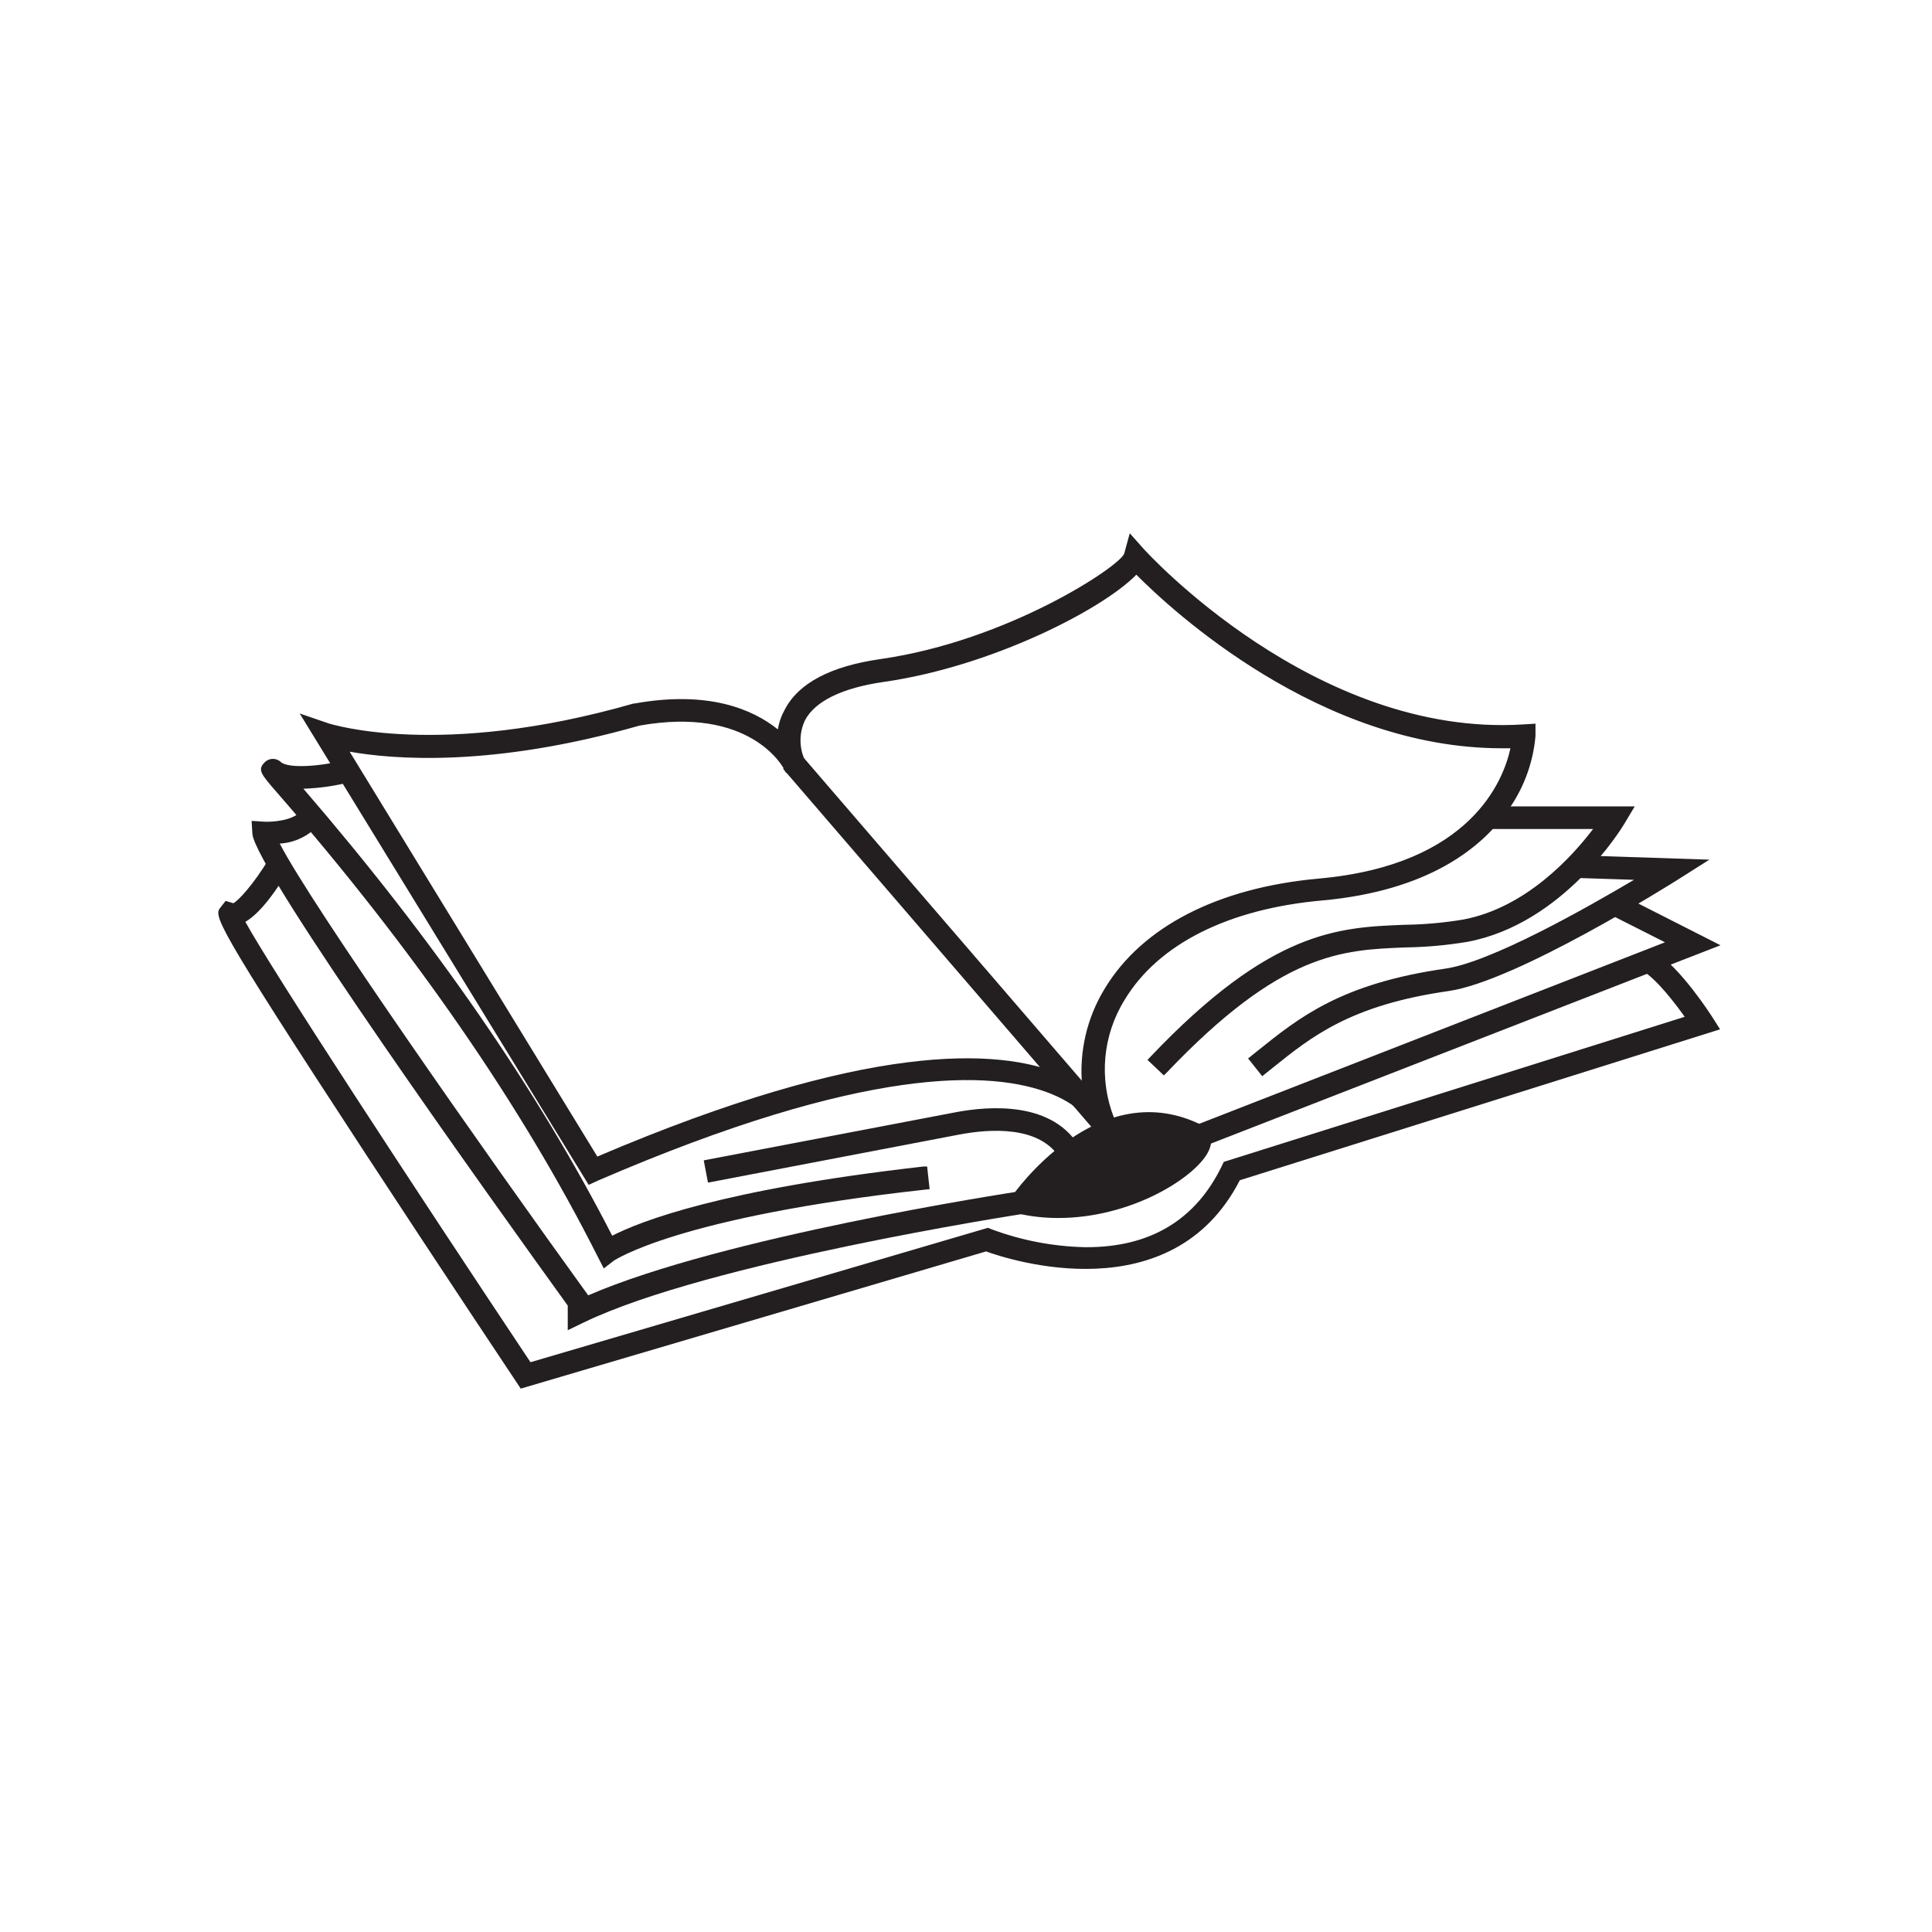
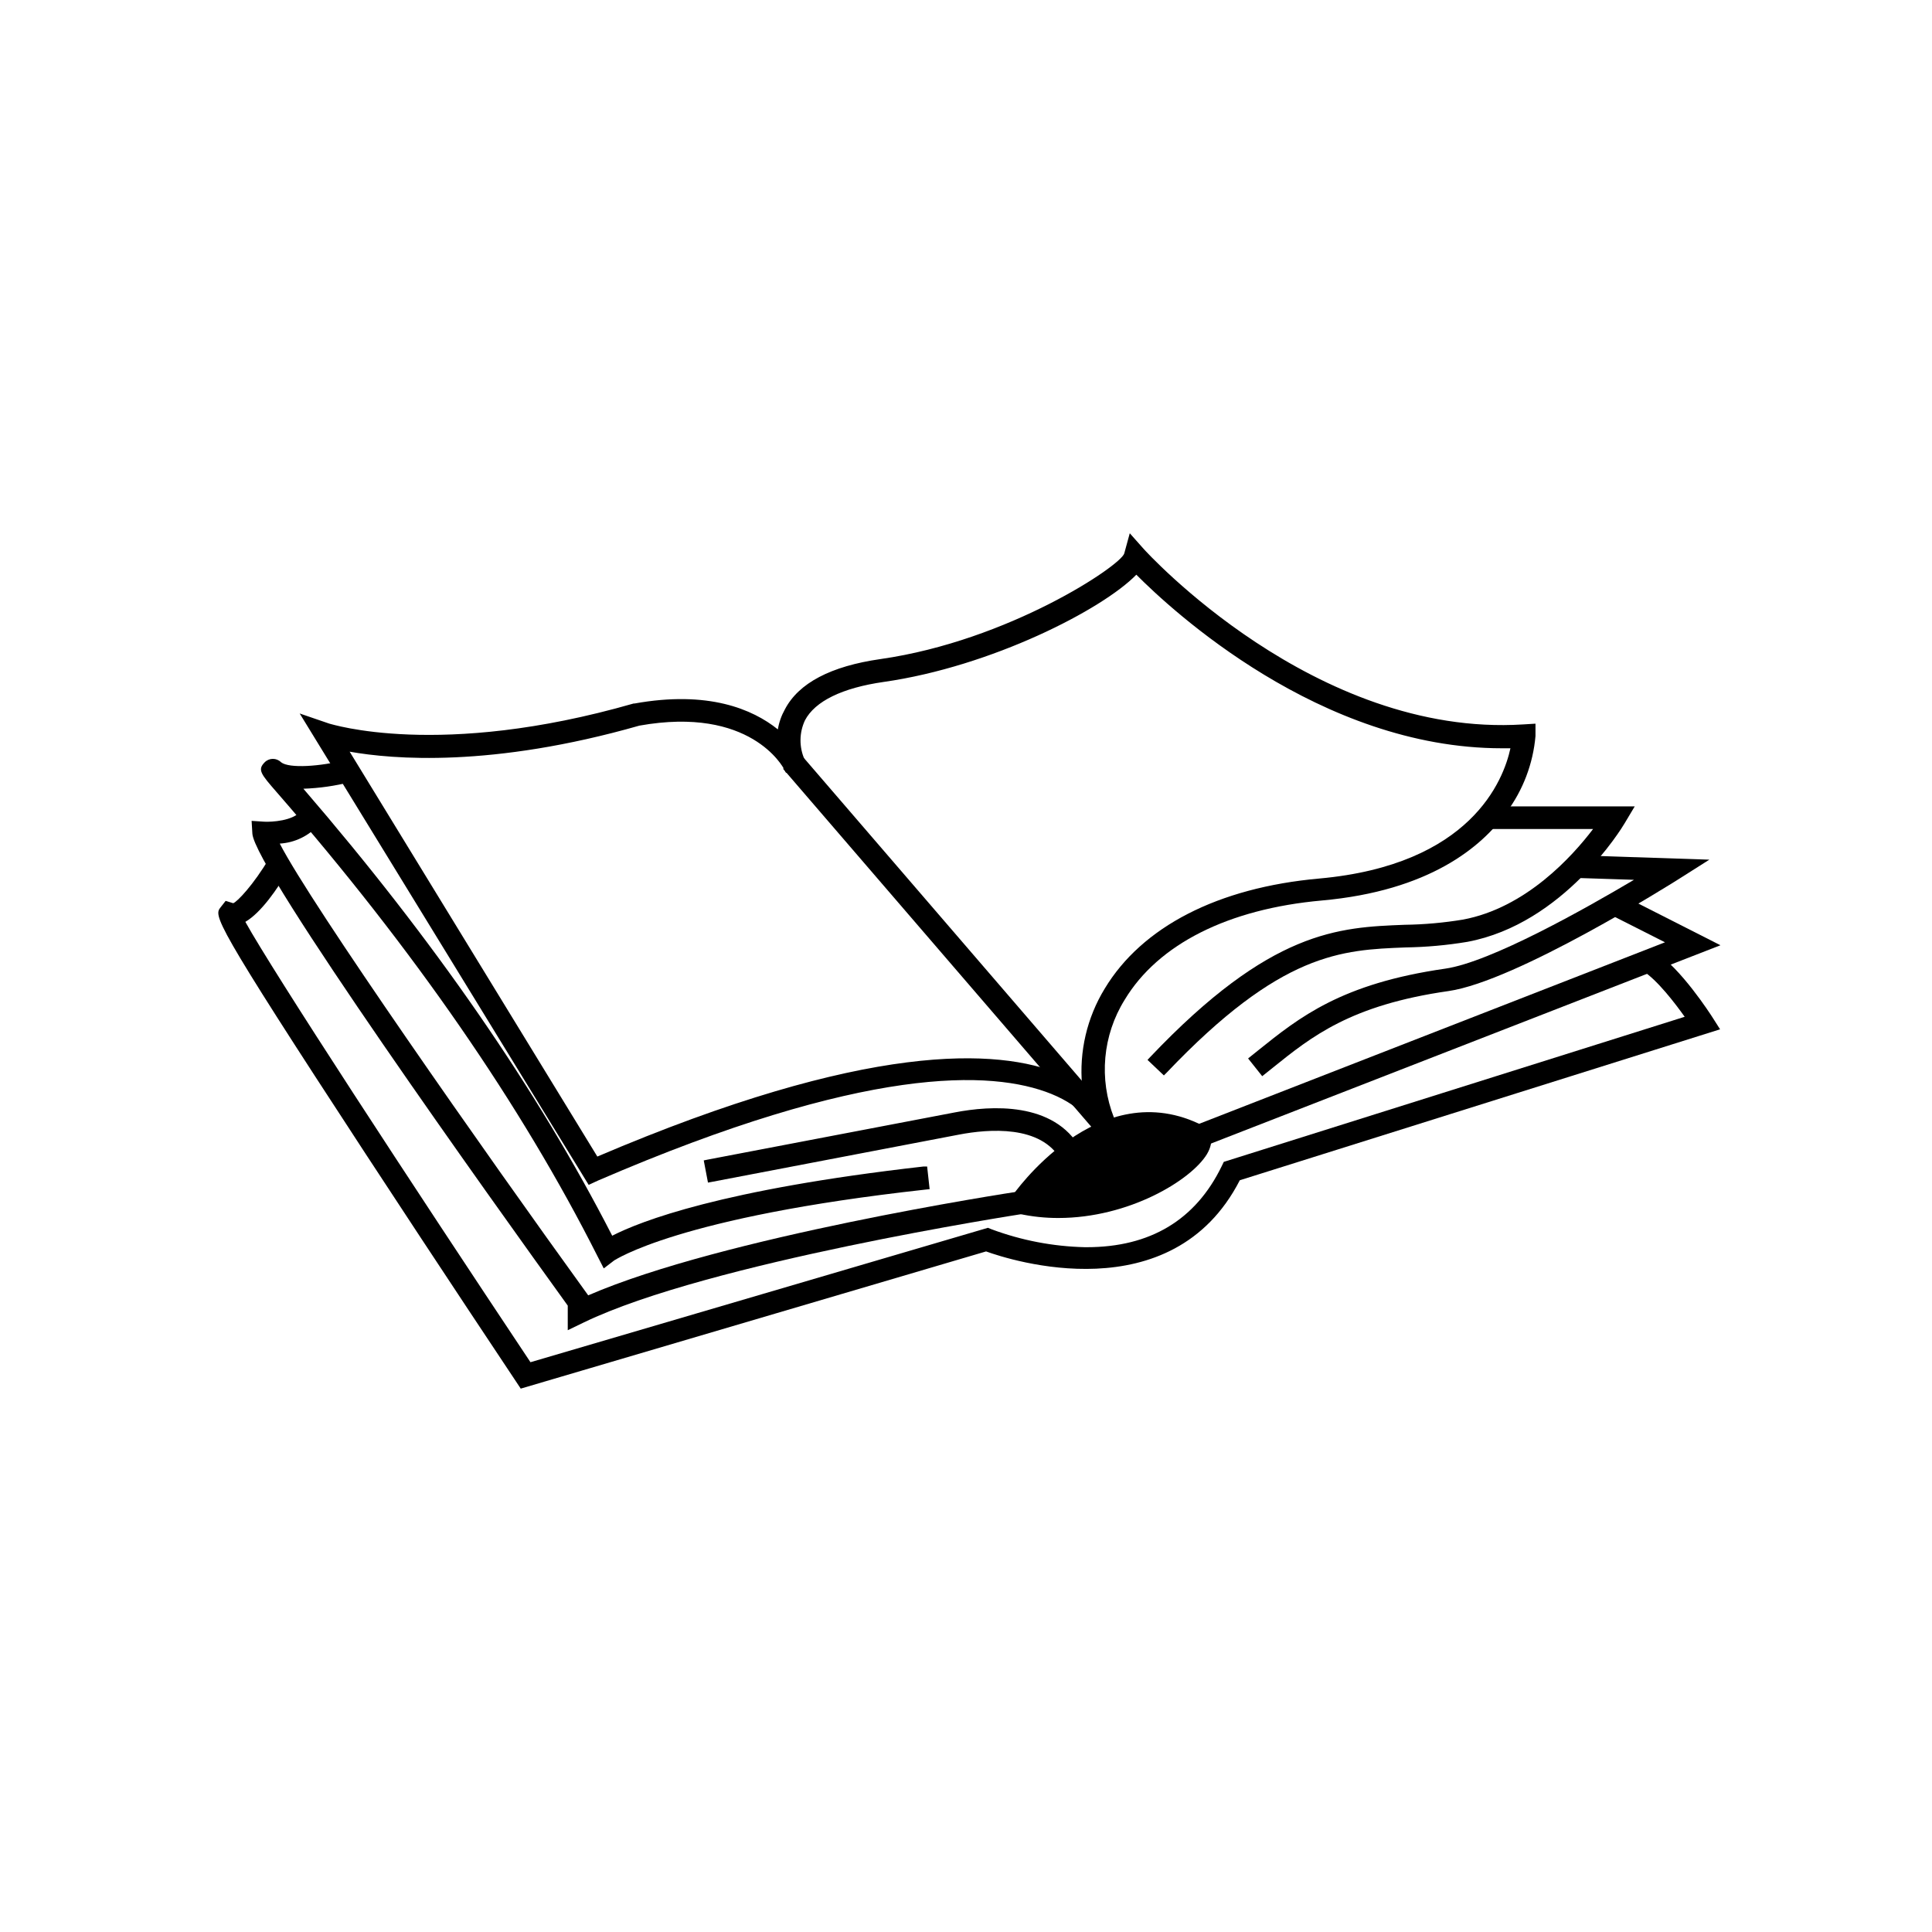
<svg xmlns="http://www.w3.org/2000/svg" width="256" height="256" viewBox="0 0 256 256">
-   <g fill="#231f20">
-     <path d="M69.16 183.36l-.41-.61c-.1-.15-10.12-15.19-19.92-30.17-20.21-30.89-19.89-31.3-19.25-32.11l.45-.57.74.24c.76 0 3.3-2.89 5.24-6.18l1.72 1c-1.4 2.38-3.8 6-6 6.91C35 128 55.7 159.56 70 181l60.8-17.86.33.13a37.79 37.79 0 0 0 12.53 2.41c8.79.11 15.12-3.63 18.7-11l.18-.39L224.07 135c-1.27-1.83-3.95-5.46-6.1-6.78l1.05-1.71c3.3 2 7.3 8.24 7.47 8.5l.7 1.1L164 156c-8.9 17.61-30.3 10.42-33.26 9.32z" />
-     <path d="M69 184l-.61-.92c-.09-.13-10.12-15.18-19.93-30.17-20.4-31.19-20.13-31.54-19.22-32.7l.66-.84 1 .31c.54-.18 2.72-2.49 4.75-5.92l.25-.43 2.59 1.52-.26.43c-1.48 2.52-3.63 5.65-5.72 6.87 3.66 6.62 21.92 34.54 37.78 58.35l60.62-17.81.49.2a38 38 0 0 0 12.34 2.37h.26c8.41 0 14.42-3.61 17.88-10.73l.28-.58.2-.06 60.87-19.16c-1.26-1.77-3.66-4.92-5.56-6.09l-.43-.26 1.57-2.55.43.26c3.44 2.11 7.46 8.39 7.63 8.65l1.05 1.65-63.64 20c-9 17.53-30.48 10.57-33.62 9.43zm-38.79-63.52l-.24.3c-.51.65 2.16 5.35 19.28 31.53 9.8 15 19.83 30 19.92 30.16l.2.31 61.36-18 .16.05c2.42.9 23.87 8.26 32.64-9.07l.09-.19.2-.06 62.6-19.71-.35-.55c0-.06-3.74-5.82-6.9-8.06l-.52.85c2.11 1.51 4.53 4.77 5.83 6.65l.38.55-62 19.5-.09.2c-3.64 7.49-9.95 11.29-18.78 11.29h-.38a38.5 38.5 0 0 1-12.61-2.46l-.17-.07-61 17.91-.2-.3c-11.71-17.57-34.77-52.56-38.28-59.19l-.25-.47.5-.22c1.49-.65 3.43-2.87 5.49-6.28l-.87-.51c-1.58 2.58-4.19 6-5.4 6h-.12z" />
-     <path d="M78.15 156.4l-.45-.74-36.83-60.2 2.62.9c.14 0 14.6 4.81 40.6-2.66h.09c10.46-1.89 16.35 1.25 19.34 3.94a7.75 7.75 0 0 1 .88-3.35c1.75-3.33 5.89-5.49 12.3-6.4 16.87-2.41 32.16-12.3 32.71-14.33l.49-1.78 1.23 1.38c.22.25 22.73 25.24 50.68 23.43l1.09-.07v1.1a19.28 19.28 0 0 1-3.75 9.83C195.87 112 189 117.64 175 118.9c-12.58 1.13-22 5.89-26.52 13.39a18 18 0 0 0-1.44 16.11l-1.85.75c-.09-.18-1.32-2.76-5.82-4.58-8-3.23-24.92-3.86-60.45 11.48zM45.31 98.89l33.64 55c35.84-15.35 53.17-14.52 61.4-11.09a16.41 16.41 0 0 1 3.67 2.08 20.42 20.42 0 0 1 2.78-13.61c4.86-8.07 14.82-13.16 28-14.35 21.47-1.94 25.24-14.48 25.89-18.28-25.2 1-45.78-18.65-50.22-23.22-3.73 4.27-18.8 12.33-33.54 14.44-5.66.8-9.4 2.65-10.81 5.35a6.66 6.66 0 0 0 0 5.62l-1.79.9c-.18-.36-4.68-8.78-19.74-6.08-20.69 5.92-34.06 4.35-39.28 3.24z" />
-     <path d="M78 157L39.71 94.54l3.94 1.35c.15 0 14.54 4.73 40.3-2.67h.12c9.77-1.76 15.67.75 19 3.43A8.08 8.08 0 0 1 104 94c1.82-3.49 6.09-5.73 12.67-6.67 17-2.43 31.87-12.4 32.3-14l.73-2.67 1.84 2.07c.22.25 22.65 25 50.28 23.26l1.64-.1v1.64a19.85 19.85 0 0 1-3.84 10.11c-3.32 4.62-10.25 10.4-24.46 11.68-12.41 1.11-21.69 5.78-26.13 13.15a17.46 17.46 0 0 0-1.41 15.66l.2.46-.46.23-2.32.94-.18-.47c-.06-.11-1.22-2.58-5.55-4.34-7.88-3.19-24.7-3.79-60.07 11.48zM42 96.38l36.33 59.39.4-.17c35.69-15.41 52.79-14.76 60.84-11.5 3.76 1.53 5.34 3.58 5.87 4.45l1-.39a18.54 18.54 0 0 1 1.64-16.16c4.61-7.64 14.16-12.48 26.9-13.63 13.83-1.24 20.54-6.81 23.73-11.26a18.79 18.79 0 0 0 3.66-9.56v-.54h-.55c-28.13 1.82-50.86-23.34-51.09-23.6l-.61-.69-.24.89c-.7 2.54-16.46 12.31-33.13 14.69-6.25.89-10.26 3-11.93 6.14a7.36 7.36 0 0 0-.82 3.14v1.07l-.8-.72c-3.05-2.75-8.8-5.64-18.91-3.82h-.07c-26.22 7.6-40.75 2.77-40.89 2.72zm36.73 58.13L44.28 98.16l1.13.24c4.81 1 18.24 2.72 39-3.24 13.71-2.46 18.92 4.1 20.07 5.9l1-.48a7.09 7.09 0 0 1 .25-5.62c1.49-2.84 5.36-4.78 11.18-5.61 14.27-2 29.45-9.94 33.23-14.27l.36-.41.38.39c3.9 4 24.66 24 49.84 23.07h.62l-.11.6c-.66 3.89-4.53 16.73-26.34 18.69-13.06 1.18-22.89 6.19-27.66 14.12a19.91 19.91 0 0 0-2.72 13.27l.19 1.22-1-.75a16.74 16.74 0 0 0-3.57-2c-8.12-3.38-25.3-4.21-61 11.09zM46.33 99.6l32.82 53.65c35.76-15.26 53.12-14.37 61.39-10.92a17.66 17.66 0 0 1 2.84 1.48 21 21 0 0 1 3-12.81c4.94-8.2 15-13.39 28.43-14.59 20.07-1.81 24.41-13 25.33-17.26H199c-24.09 0-43.79-18.33-48.43-23-4.47 4.6-19.18 12.17-33.48 14.21-5.49.79-9.1 2.55-10.43 5.09a6.26 6.26 0 0 0-.06 5.17l.22.44-2.67 1.35-.23-.45c-.17-.34-4.49-8.44-19.2-5.81-19.58 5.59-32.72 4.46-38.39 3.45z" />
-     <path d="M80.15 167.31l-.54-1.05c-10.11-20.08-24.42-40.8-42.54-61.58-2.13-2.44-2.3-2.64-1.63-3.33a1 1 0 0 1 1.49 0c1.37 1.11 6 .56 8.94-.19l.5 1.94a26.47 26.47 0 0 1-7.28.85c17.7 20.38 31.76 40.71 41.82 60.44 3-1.65 13.43-6.17 41.5-9.35l.22 2c-33.33 3.77-41.45 9.52-41.52 9.58z" />
-     <path d="M80 168.07l-.81-1.58c-10.11-20.05-24.41-40.73-42.5-61.49-2.15-2.47-2.6-3-1.61-4a1.53 1.53 0 0 1 2.16 0c1.07.86 5.26.55 8.5-.29l.49-.13.75 2.91-.49.12a29.33 29.33 0 0 1-6.29.9c17.25 20 31 39.88 40.92 59.23 3.72-1.91 14.52-6.14 41.23-9.17h.5l.33 3-.49.05C89.74 161.25 81.48 167 81.4 167zm-43.86-66.53a.47.47 0 0 0-.34.15c-.34.36-.35.37 1.64 2.66 18.15 20.82 32.49 41.57 42.62 61.65l.27.53.48-.35c.07-.06 8.08-5.82 41.27-9.62l-.11-1c-27.35 3.14-37.65 7.5-40.82 9.24l-.45.25-.24-.46c-10-19.69-24.08-40-41.75-60.34l-.78-.9 1.19.08a25.61 25.61 0 0 0 6.64-.73l-.25-1c-2.3.53-7.24 1.31-8.9 0a.74.74 0 0 0-.47-.16z" />
-     <path d="M94.21 156.12l-.38-2s16.55-3.15 32.78-6.26c4.58-.88 12.77-1.45 16.14 4.58.24.42.35.67.35.67l-1.82.83s-.1-.21-.27-.52c-2.77-4.94-10-4.37-14-3.6z" />
-     <path d="M93.81 156.7l-.56-2.94.49-.1 32.78-6.26c4.71-.91 13.14-1.48 16.67 4.82.25.45.37.71.37.71l.2.46-2.71 1.23-.21-.43c0-.06-.12-.23-.27-.5-2.61-4.66-9.57-4.1-13.49-3.35l-32.78 6.27zm.61-2.15l.19 1c2.85-.54 17.69-3.37 32.28-6.17 4.18-.8 11.63-1.36 14.56 3.84l.06.11.91-.41-.1-.19c-3.23-5.75-11.17-5.18-15.62-4.33z" />
-     <path d="M135.33 159.36s10.56-15.51 23.5-8.81c1.85 2.21-10.56 11.72-23.5 8.81z" />
-     <path d="M140.26 160.4a22.88 22.88 0 0 1-5-.55l-.72-.16.41-.61c.11-.16 11-15.79 24.15-9l.15.12c.32.37.54 1.06-.14 2.19-2.11 3.36-10.11 8.01-18.85 8.01zm-4.07-1.4c10.46 2 20.13-4 22-7.14.26-.41.36-.76.27-1-10.87-5.45-20.15 5.41-22.27 8.14z" />
-     <path d="M140.23 160.89a23.6 23.6 0 0 1-5.12-.55l-1.44-.32.83-1.22c.11-.16 11.22-16.17 24.79-9.14l.18.09.13.16c.34.41.78 1.31-.11 2.77-2.09 3.42-10.3 8.21-19.26 8.21zm-3.12-2.21a25.72 25.72 0 0 0 19-5.29 6 6 0 0 0 1.82-2.15c-9.67-4.68-18.06 4.06-20.82 7.44z" />
-     <path d="M140.23 161.39a24.23 24.23 0 0 1-5.23-.56l-2.16-.49 1.25-1.82c.11-.17 11.42-16.56 25.43-9.3l.33.21.13.16c.35.41 1 1.56-.06 3.35-2.11 3.45-10.33 8.45-19.69 8.45zm-5.73-1.7l.72.16a22.89 22.89 0 0 0 5 .54c8.65 0 16.8-4.64 18.84-8 .68-1.13.46-1.82.14-2.19l-.15-.12c-13.18-6.83-24 8.81-24.15 9zm5.86-.27a22.12 22.12 0 0 1-3.32-.25l-.87-.13.55-.68c2.47-3 11.31-12.47 21.47-7.57l.41.2-.15.42a6.23 6.23 0 0 1-2 2.36 26.8 26.8 0 0 1-16.09 5.65zm-2.28-1.12a25.48 25.48 0 0 0 17.76-5.3 7.78 7.78 0 0 0 1.45-1.53c-8.51-3.73-15.89 3-19.21 6.83z" />
-     <path d="M104.469 101.923l1.515-1.305 40.931 47.536-1.515 1.305z" />
-     <path d="M145.34 150.16l-41.58-48.29 2.27-2 41.59 48.29zM105.17 102l40.28 46.78.76-.66-40.28-46.77zm-29.44 73.47v-2.63c-7.38-10.23-41.52-57.78-41.79-62.41l-.06-1.12 1.12.07c1.07.06 4.12-.1 5.27-1.63l1.6 1.2c-1.36 1.82-3.95 2.29-5.57 2.4 3.18 6.9 26.35 40 41.24 60.58l.19.26v.12c17.52-7.79 55.78-13.68 57.45-13.94l.3 2c-.42.06-41.82 6.44-58.32 14.42z" />
-     <path d="M75.23 176.26V173c-9.87-13.68-41.51-57.89-41.79-62.54l-.1-1.69 1.69.11c.94.05 3.84-.1 4.84-1.43l.3-.4 2.4 1.8-.3.4a7.52 7.52 0 0 1-5.2 2.53c4.18 8.13 27 40.68 40.87 59.86 17.78-7.72 55.53-13.54 57.14-13.78l.49-.08.46 3-.5.07c-.41.07-41.75 6.44-58.17 14.38zm-40.82-66.42v.56c.21 3.5 22.59 35.66 41.69 62.15l.1.13v2l.72-.35c15.57-7.53 53.2-13.64 58-14.39l-.15-1c-4.82.76-40.22 6.44-56.83 13.82l-.7.32v-.73l-.1-.13c-14.82-20.54-38-53.65-41.28-60.66l-.31-.65.73-.06a7.74 7.74 0 0 0 4.87-1.85l-.81-.61c-1.72 1.64-5.33 1.46-5.37 1.46zM154.2 141.8l-1.45-1.38c15.89-16.71 24.78-17 33.38-17.38a51.93 51.93 0 0 0 7.83-.7c9.17-1.71 15.71-9.63 18.11-13h-15v-2h18.6l-.9 1.51c-.32.53-7.95 13.11-20.49 15.45a55.21 55.21 0 0 1-8.11.73c-8.54.34-16.65.65-31.97 16.77z" />
-     <path d="M154.22 142.5l-2.17-2.06.34-.36c16-16.86 25-17.2 33.72-17.54a51.7 51.7 0 0 0 7.75-.69c8.34-1.56 14.49-8.39 17.23-12h-14.48v-3h20l-1.35 2.26c-.32.55-8.06 13.31-20.83 15.69a55 55 0 0 1-8.19.74c-8.47.33-16.47.63-31.66 16.6zm-.76-2.1l.72.69c15.24-15.91 23.39-16.22 32-16.55a52.76 52.76 0 0 0 8-.73c12.33-2.3 19.84-14.68 20.15-15.21l.45-.75h-17.17v1h15.44l-.57.79c-2.43 3.38-9.08 11.45-18.43 13.19a51.7 51.7 0 0 1-7.9.71c-8.44.33-17.15.66-32.69 16.86z" />
-     <path d="M167.33 141.89l-1.24-1.56 1-.79c5.36-4.3 10.89-8.75 24.52-10.7 6.57-.94 20.62-9.07 26.63-12.7l-9.46-.32.07-2 16 .54-2.75 1.73c-.86.55-21.37 13.46-30.24 14.73-13.09 1.88-18.4 6.15-23.54 10.28z" />
-     <path d="M167.25 142.6l-1.87-2.35 1.37-1.1c5.41-4.34 11-8.83 24.76-10.8 6-.86 18.56-7.95 25-11.77l-8.27-.27.1-3 18.16.6-4.12 2.61c-.87.55-21.46 13.51-30.44 14.8-13 1.85-18.21 6.08-23.3 10.17zm-.46-2.19l.62.78.59-.48c5.2-4.17 10.57-8.49 23.79-10.38 8.77-1.26 29.18-14.11 30.05-14.66l1.37-.87-13.91-.46v1l10.64.35-1.44.88c-5.84 3.52-20.13 11.81-26.82 12.77-13.49 1.93-19 6.33-24.27 10.59z" />
-     <path d="M159.19 151.48l-.72-1.86 63.37-24.7-8.34-4.22.9-1.78 12.34 6.23z" />
-     <path d="M158.91 152.13l-1.09-2.8 62.8-24.47-7.79-3.94 1.35-2.67 13.79 7zm.2-2.23l.37.93 66-25.74-10.9-5.5-.45.89 8.9 4.49z" />
-   </g>
+   <path d="M69.16 183.36l-.41-.61c-.1-.15-10.12-15.19-19.92-30.17-20.21-30.89-19.89-31.3-19.25-32.11l.45-.57.74.24c.76 0 3.3-2.89 5.24-6.18l1.72 1c-1.4 2.38-3.8 6-6 6.91C35 128 55.7 159.56 70 181l60.8-17.86.33.13a37.79 37.79 0 0 0 12.53 2.41c8.79.11 15.12-3.63 18.7-11l.18-.39L224.07 135c-1.27-1.83-3.95-5.46-6.1-6.78l1.05-1.71c3.3 2 7.3 8.24 7.47 8.5l.7 1.1L164 156c-8.9 17.61-30.3 10.42-33.26 9.32z" />
+   <path d="M69 184l-.61-.92c-.09-.13-10.12-15.18-19.93-30.17-20.4-31.19-20.13-31.54-19.22-32.7l.66-.84 1 .31c.54-.18 2.72-2.49 4.75-5.92l.25-.43 2.59 1.52-.26.43c-1.48 2.52-3.63 5.65-5.72 6.87 3.66 6.62 21.92 34.54 37.78 58.35l60.62-17.81.49.2a38 38 0 0 0 12.34 2.37h.26c8.41 0 14.42-3.61 17.88-10.73l.28-.58.2-.06 60.87-19.16c-1.26-1.77-3.66-4.92-5.56-6.09l-.43-.26 1.57-2.55.43.26c3.44 2.11 7.46 8.39 7.63 8.65l1.05 1.65-63.64 20c-9 17.53-30.48 10.57-33.62 9.43zm-38.79-63.52l-.24.3c-.51.65 2.16 5.35 19.28 31.53 9.8 15 19.83 30 19.92 30.16l.2.31 61.36-18 .16.05c2.42.9 23.87 8.26 32.64-9.07l.09-.19.2-.06 62.6-19.71-.35-.55c0-.06-3.74-5.82-6.9-8.06l-.52.85c2.11 1.51 4.53 4.77 5.83 6.65l.38.55-62 19.5-.09.2c-3.64 7.49-9.95 11.29-18.78 11.29h-.38a38.5 38.5 0 0 1-12.61-2.46l-.17-.07-61 17.91-.2-.3c-11.71-17.57-34.77-52.56-38.28-59.19l-.25-.47.5-.22c1.49-.65 3.43-2.87 5.49-6.28l-.87-.51c-1.58 2.58-4.19 6-5.4 6h-.12z" />
+   <path d="M78.15 156.4l-.45-.74-36.83-60.2 2.62.9c.14 0 14.6 4.81 40.6-2.66h.09c10.46-1.89 16.35 1.25 19.34 3.94a7.75 7.75 0 0 1 .88-3.35c1.75-3.33 5.89-5.49 12.3-6.4 16.87-2.41 32.16-12.3 32.71-14.33l.49-1.78 1.23 1.38c.22.25 22.73 25.24 50.68 23.43l1.09-.07v1.1a19.28 19.28 0 0 1-3.75 9.83C195.87 112 189 117.64 175 118.9c-12.58 1.13-22 5.89-26.52 13.39a18 18 0 0 0-1.44 16.11l-1.85.75c-.09-.18-1.32-2.76-5.82-4.58-8-3.23-24.92-3.86-60.45 11.48zM45.31 98.89l33.64 55c35.84-15.35 53.17-14.52 61.4-11.09a16.41 16.41 0 0 1 3.67 2.08 20.42 20.42 0 0 1 2.78-13.61c4.86-8.07 14.82-13.16 28-14.35 21.47-1.94 25.24-14.48 25.89-18.28-25.2 1-45.78-18.65-50.22-23.22-3.73 4.27-18.8 12.33-33.54 14.44-5.66.8-9.4 2.65-10.81 5.35a6.66 6.66 0 0 0 0 5.62l-1.79.9c-.18-.36-4.68-8.78-19.74-6.08-20.69 5.92-34.06 4.35-39.28 3.24z" />
+   <path d="M78 157L39.71 94.54l3.94 1.35c.15 0 14.54 4.73 40.3-2.67h.12c9.77-1.76 15.67.75 19 3.43A8.08 8.08 0 0 1 104 94c1.82-3.49 6.09-5.73 12.67-6.67 17-2.43 31.87-12.4 32.3-14l.73-2.67 1.84 2.07c.22.25 22.65 25 50.28 23.26l1.64-.1v1.64a19.85 19.85 0 0 1-3.84 10.11c-3.32 4.62-10.25 10.4-24.46 11.68-12.41 1.11-21.69 5.78-26.13 13.15a17.46 17.46 0 0 0-1.41 15.66l.2.46-.46.23-2.32.94-.18-.47c-.06-.11-1.22-2.58-5.55-4.34-7.88-3.19-24.7-3.79-60.07 11.48zM42 96.38l36.33 59.39.4-.17c35.69-15.41 52.79-14.76 60.84-11.5 3.76 1.53 5.34 3.58 5.87 4.45l1-.39a18.54 18.54 0 0 1 1.64-16.16c4.61-7.64 14.16-12.48 26.9-13.63 13.83-1.24 20.54-6.81 23.73-11.26a18.79 18.79 0 0 0 3.66-9.56v-.54h-.55c-28.13 1.82-50.86-23.34-51.09-23.6l-.61-.69-.24.89c-.7 2.54-16.46 12.31-33.13 14.69-6.25.89-10.26 3-11.93 6.14a7.36 7.36 0 0 0-.82 3.14v1.07l-.8-.72c-3.05-2.75-8.8-5.64-18.91-3.82h-.07c-26.22 7.6-40.75 2.77-40.89 2.72zm36.73 58.13L44.28 98.16l1.13.24c4.81 1 18.24 2.72 39-3.24 13.71-2.46 18.92 4.1 20.07 5.9l1-.48a7.09 7.09 0 0 1 .25-5.62c1.49-2.84 5.36-4.78 11.18-5.61 14.27-2 29.45-9.94 33.23-14.27l.36-.41.38.39c3.9 4 24.66 24 49.84 23.07h.62l-.11.6c-.66 3.89-4.53 16.73-26.34 18.69-13.06 1.18-22.89 6.19-27.66 14.12a19.91 19.91 0 0 0-2.72 13.27l.19 1.22-1-.75a16.74 16.74 0 0 0-3.57-2c-8.12-3.38-25.3-4.21-61 11.09zM46.33 99.6l32.82 53.65c35.76-15.26 53.12-14.37 61.39-10.92a17.66 17.66 0 0 1 2.84 1.48 21 21 0 0 1 3-12.81c4.94-8.2 15-13.39 28.43-14.59 20.07-1.81 24.41-13 25.33-17.26H199c-24.09 0-43.79-18.33-48.43-23-4.47 4.6-19.18 12.17-33.48 14.21-5.49.79-9.1 2.55-10.43 5.09a6.26 6.26 0 0 0-.06 5.17l.22.44-2.67 1.35-.23-.45c-.17-.34-4.49-8.44-19.2-5.81-19.58 5.59-32.72 4.46-38.39 3.45z" />
+   <path d="M80.15 167.31l-.54-1.05c-10.11-20.08-24.42-40.8-42.54-61.58-2.13-2.44-2.3-2.64-1.63-3.33a1 1 0 0 1 1.49 0c1.37 1.11 6 .56 8.94-.19l.5 1.94a26.47 26.47 0 0 1-7.28.85c17.7 20.38 31.76 40.71 41.82 60.44 3-1.65 13.43-6.17 41.5-9.35l.22 2c-33.33 3.77-41.45 9.52-41.52 9.58z" />
+   <path d="M80 168.07l-.81-1.58c-10.11-20.05-24.41-40.73-42.5-61.49-2.15-2.47-2.6-3-1.61-4a1.53 1.53 0 0 1 2.16 0c1.07.86 5.26.55 8.5-.29l.49-.13.75 2.91-.49.12a29.33 29.33 0 0 1-6.29.9c17.25 20 31 39.88 40.92 59.23 3.72-1.91 14.52-6.14 41.23-9.17h.5l.33 3-.49.05C89.74 161.25 81.48 167 81.4 167zm-43.86-66.53a.47.47 0 0 0-.34.15c-.34.36-.35.37 1.64 2.66 18.15 20.82 32.49 41.57 42.62 61.65l.27.53.48-.35c.07-.06 8.08-5.82 41.27-9.62l-.11-1c-27.35 3.14-37.65 7.5-40.82 9.24l-.45.25-.24-.46c-10-19.69-24.08-40-41.75-60.34l-.78-.9 1.19.08a25.61 25.61 0 0 0 6.64-.73l-.25-1c-2.3.53-7.24 1.31-8.9 0a.74.74 0 0 0-.47-.16z" />
+   <path d="M94.21 156.12l-.38-2s16.55-3.15 32.78-6.26c4.58-.88 12.77-1.45 16.14 4.58.24.42.35.67.35.67l-1.82.83s-.1-.21-.27-.52c-2.77-4.94-10-4.37-14-3.6z" />
+   <path d="M93.81 156.7l-.56-2.94.49-.1 32.78-6.26c4.71-.91 13.14-1.48 16.67 4.82.25.45.37.71.37.71l.2.46-2.71 1.23-.21-.43c0-.06-.12-.23-.27-.5-2.61-4.66-9.57-4.1-13.49-3.35l-32.78 6.27zm.61-2.15l.19 1c2.85-.54 17.69-3.37 32.28-6.17 4.18-.8 11.63-1.36 14.56 3.84l.06.11.91-.41-.1-.19c-3.23-5.75-11.17-5.18-15.62-4.33z" />
+   <path d="M135.33 159.36s10.56-15.51 23.5-8.81c1.85 2.21-10.56 11.72-23.5 8.81z" />
+   <path d="M140.26 160.4a22.88 22.88 0 0 1-5-.55l-.72-.16.41-.61c.11-.16 11-15.79 24.15-9l.15.12c.32.37.54 1.06-.14 2.19-2.11 3.36-10.11 8.01-18.85 8.01zm-4.07-1.4c10.46 2 20.13-4 22-7.14.26-.41.36-.76.27-1-10.87-5.45-20.15 5.41-22.27 8.14z" />
+   <path d="M140.23 160.89a23.6 23.6 0 0 1-5.12-.55l-1.44-.32.83-1.22c.11-.16 11.22-16.17 24.79-9.14l.18.09.13.16c.34.41.78 1.31-.11 2.77-2.09 3.42-10.3 8.21-19.26 8.21zm-3.12-2.21a25.72 25.72 0 0 0 19-5.29 6 6 0 0 0 1.82-2.15c-9.67-4.68-18.06 4.06-20.82 7.44z" />
+   <path d="M140.23 161.39a24.23 24.23 0 0 1-5.23-.56l-2.16-.49 1.25-1.82c.11-.17 11.42-16.56 25.43-9.3l.33.21.13.16c.35.41 1 1.56-.06 3.35-2.11 3.45-10.33 8.45-19.69 8.45zm-5.73-1.7l.72.16a22.89 22.89 0 0 0 5 .54c8.65 0 16.8-4.64 18.84-8 .68-1.13.46-1.82.14-2.19l-.15-.12c-13.18-6.83-24 8.81-24.15 9zm5.86-.27a22.12 22.12 0 0 1-3.32-.25l-.87-.13.55-.68c2.47-3 11.31-12.47 21.47-7.57l.41.2-.15.42a6.23 6.23 0 0 1-2 2.36 26.8 26.8 0 0 1-16.09 5.65zm-2.28-1.12a25.48 25.48 0 0 0 17.76-5.3 7.78 7.78 0 0 0 1.45-1.53c-8.51-3.73-15.89 3-19.21 6.83z" />
+   <path d="M104.469 101.923l1.515-1.305 40.931 47.536-1.515 1.305z" />
+   <path d="M145.34 150.16l-41.58-48.29 2.27-2 41.59 48.29zM105.17 102l40.28 46.78.76-.66-40.28-46.77zm-29.44 73.47v-2.63c-7.38-10.23-41.52-57.78-41.79-62.41l-.06-1.12 1.12.07c1.07.06 4.12-.1 5.27-1.63l1.6 1.2c-1.36 1.82-3.95 2.29-5.57 2.4 3.18 6.9 26.35 40 41.24 60.58l.19.26v.12c17.52-7.79 55.78-13.68 57.45-13.94l.3 2c-.42.06-41.82 6.44-58.32 14.42z" />
+   <path d="M75.23 176.26V173c-9.87-13.68-41.51-57.89-41.79-62.54l-.1-1.69 1.69.11c.94.05 3.84-.1 4.84-1.43l.3-.4 2.4 1.8-.3.4a7.52 7.52 0 0 1-5.2 2.53c4.18 8.13 27 40.68 40.87 59.86 17.78-7.72 55.53-13.54 57.14-13.78l.49-.08.46 3-.5.07c-.41.07-41.75 6.44-58.17 14.38zm-40.82-66.42v.56c.21 3.5 22.59 35.66 41.69 62.15l.1.13v2l.72-.35c15.57-7.53 53.2-13.64 58-14.39l-.15-1c-4.82.76-40.22 6.44-56.83 13.82l-.7.32v-.73l-.1-.13c-14.82-20.54-38-53.65-41.28-60.66l-.31-.65.73-.06a7.74 7.74 0 0 0 4.87-1.85l-.81-.61c-1.72 1.64-5.33 1.46-5.37 1.46zM154.2 141.8l-1.45-1.38c15.89-16.71 24.78-17 33.38-17.38a51.93 51.93 0 0 0 7.83-.7c9.17-1.71 15.71-9.63 18.11-13h-15v-2h18.6l-.9 1.51c-.32.53-7.95 13.11-20.49 15.45a55.21 55.21 0 0 1-8.11.73c-8.54.34-16.65.65-31.97 16.77z" />
+   <path d="M154.22 142.5l-2.17-2.06.34-.36c16-16.86 25-17.2 33.72-17.54a51.7 51.7 0 0 0 7.75-.69c8.34-1.56 14.49-8.39 17.23-12h-14.48v-3h20l-1.35 2.26c-.32.55-8.06 13.31-20.83 15.69a55 55 0 0 1-8.19.74c-8.47.33-16.47.63-31.66 16.6zm-.76-2.1l.72.69c15.24-15.91 23.39-16.22 32-16.55a52.76 52.76 0 0 0 8-.73c12.33-2.3 19.84-14.68 20.15-15.21l.45-.75h-17.17v1h15.44l-.57.79c-2.43 3.38-9.08 11.45-18.43 13.19a51.7 51.7 0 0 1-7.9.71c-8.44.33-17.15.66-32.69 16.86z" />
+   <path d="M167.33 141.89l-1.24-1.56 1-.79c5.36-4.3 10.89-8.75 24.52-10.7 6.57-.94 20.62-9.07 26.63-12.7l-9.46-.32.07-2 16 .54-2.75 1.73c-.86.55-21.37 13.46-30.24 14.73-13.09 1.88-18.4 6.15-23.54 10.28z" />
+   <path d="M167.25 142.6l-1.87-2.35 1.37-1.1c5.41-4.34 11-8.83 24.76-10.8 6-.86 18.56-7.95 25-11.77l-8.27-.27.1-3 18.16.6-4.12 2.61c-.87.55-21.46 13.51-30.44 14.8-13 1.85-18.21 6.08-23.3 10.17zm-.46-2.19l.62.78.59-.48c5.2-4.17 10.57-8.49 23.79-10.38 8.77-1.26 29.18-14.11 30.05-14.66l1.37-.87-13.91-.46v1l10.64.35-1.44.88c-5.84 3.52-20.13 11.81-26.82 12.77-13.49 1.93-19 6.33-24.27 10.59z" />
+   <path d="M159.19 151.48l-.72-1.86 63.37-24.7-8.34-4.22.9-1.78 12.34 6.23z" />
+   <path d="M158.91 152.13l-1.09-2.8 62.8-24.47-7.79-3.94 1.35-2.67 13.79 7zm.2-2.23l.37.93 66-25.74-10.9-5.5-.45.89 8.9 4.49z" />
</svg>
